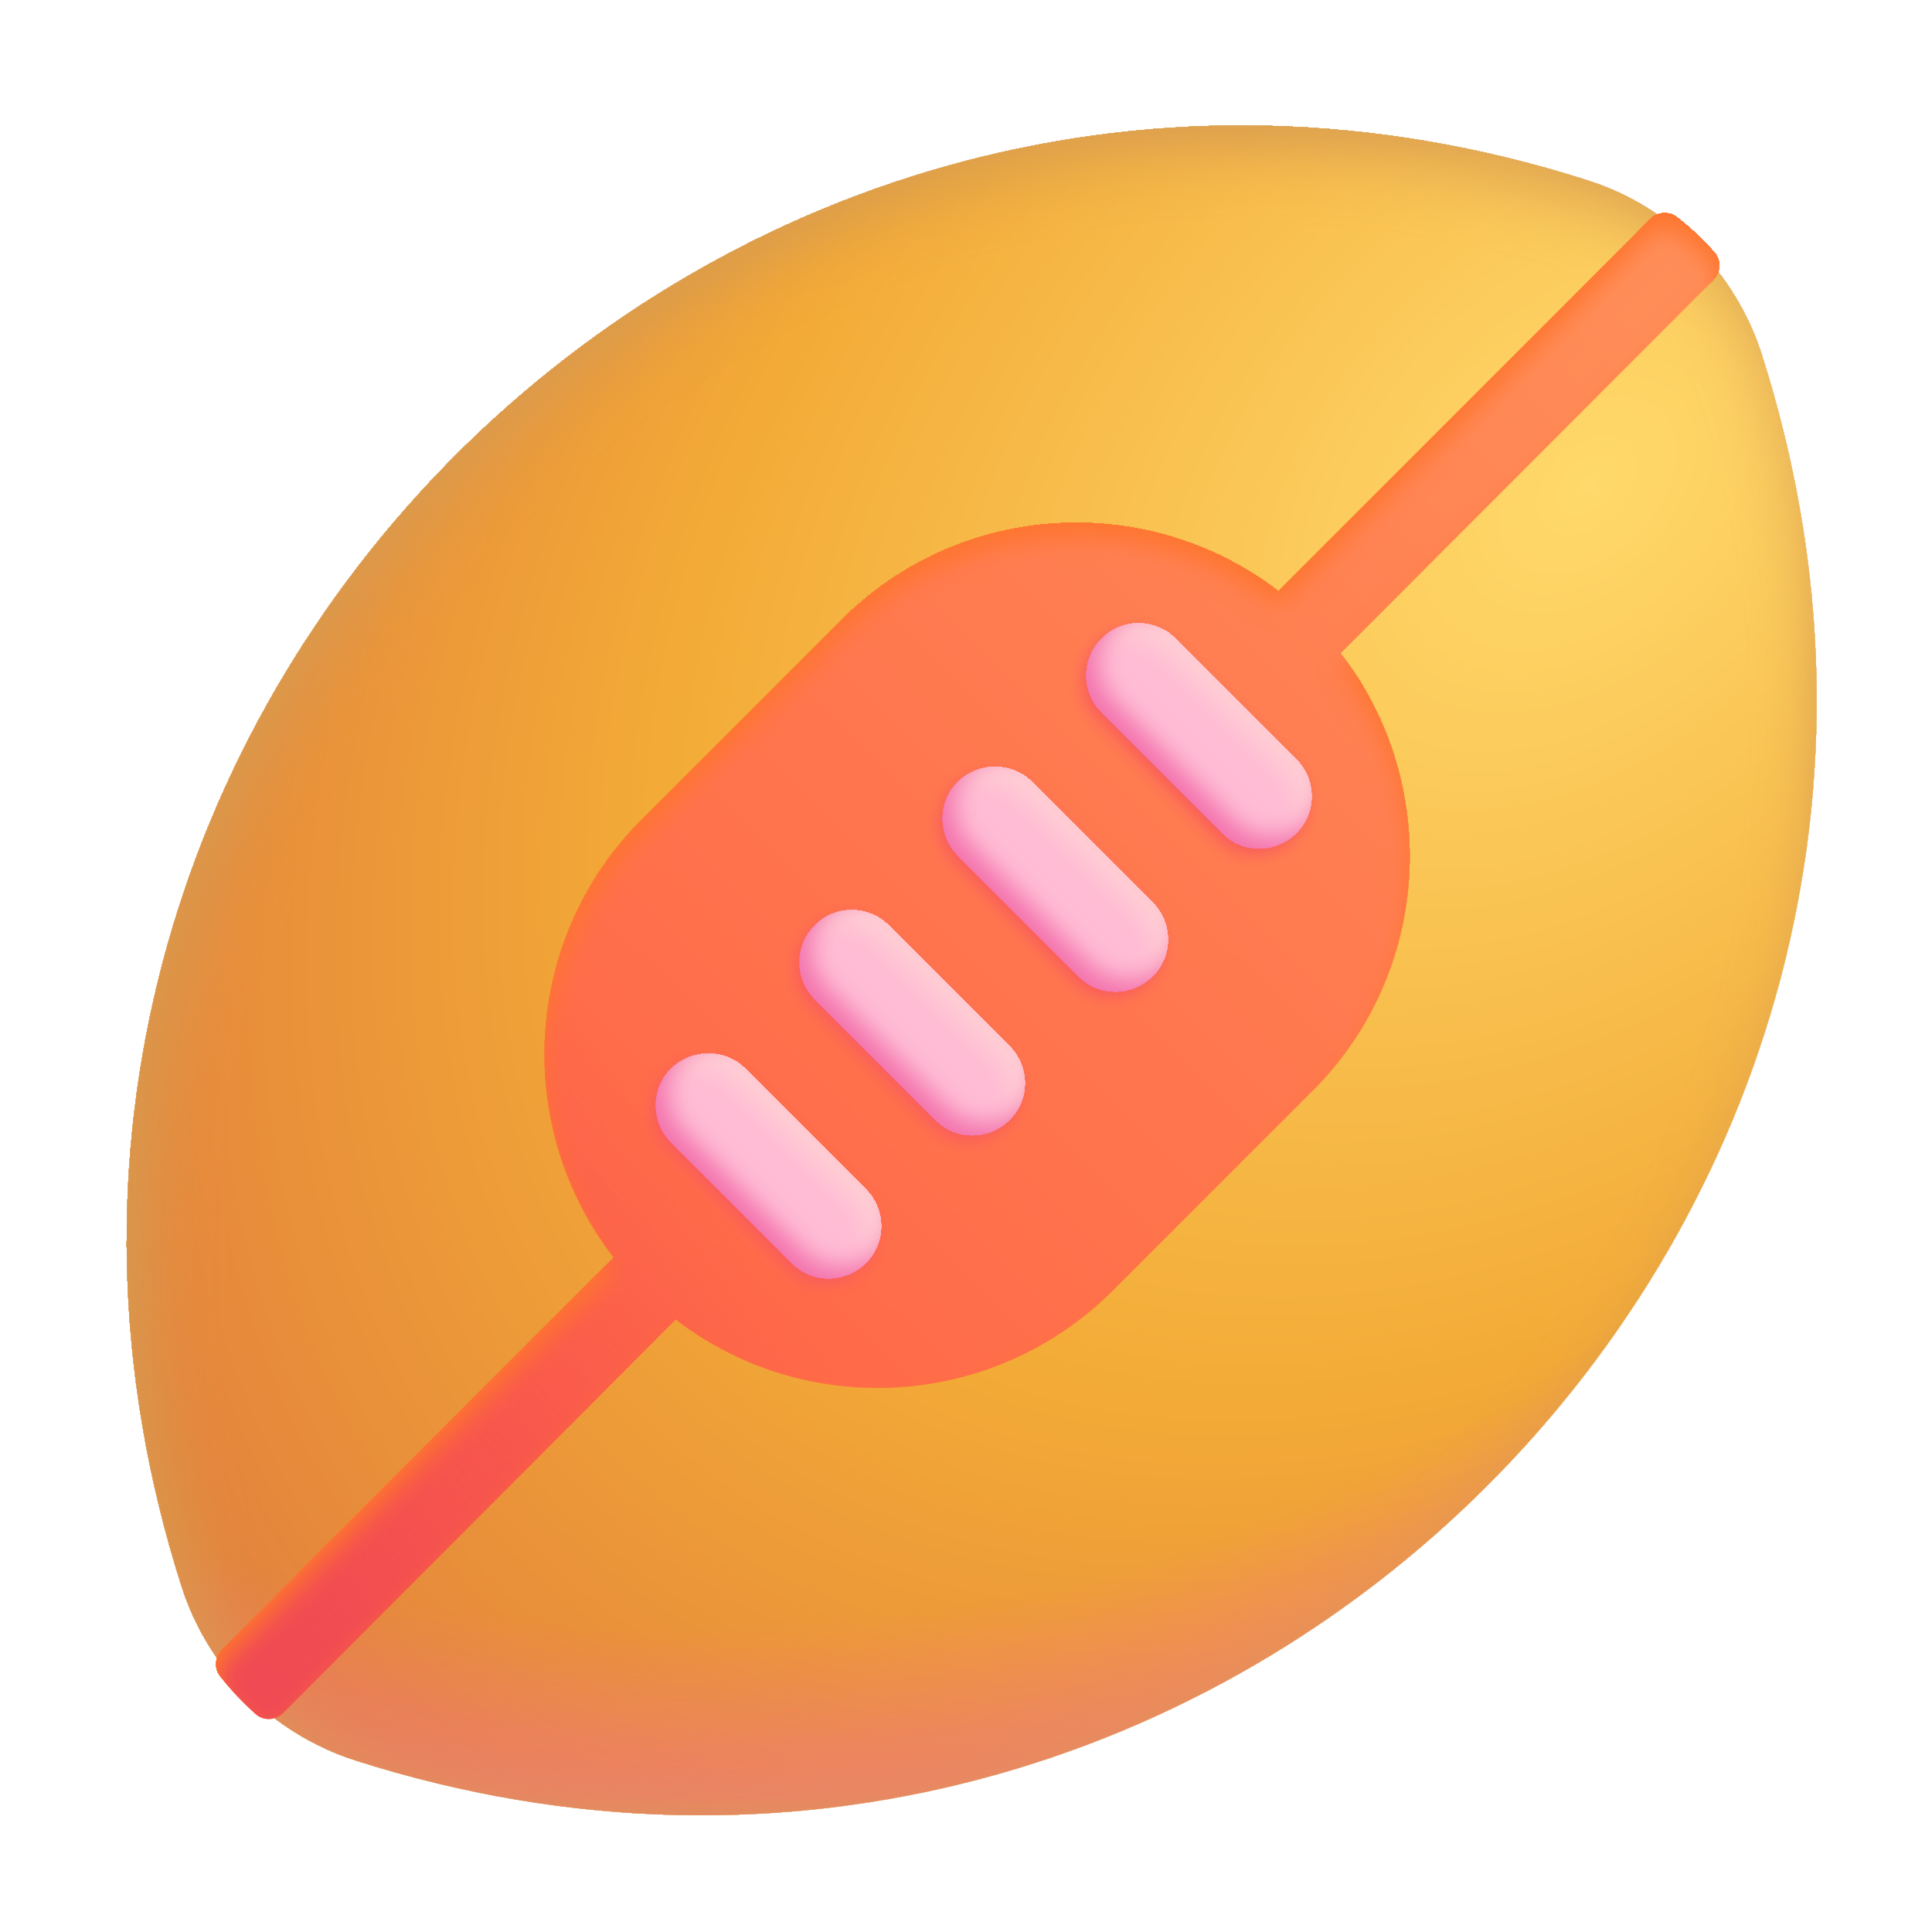
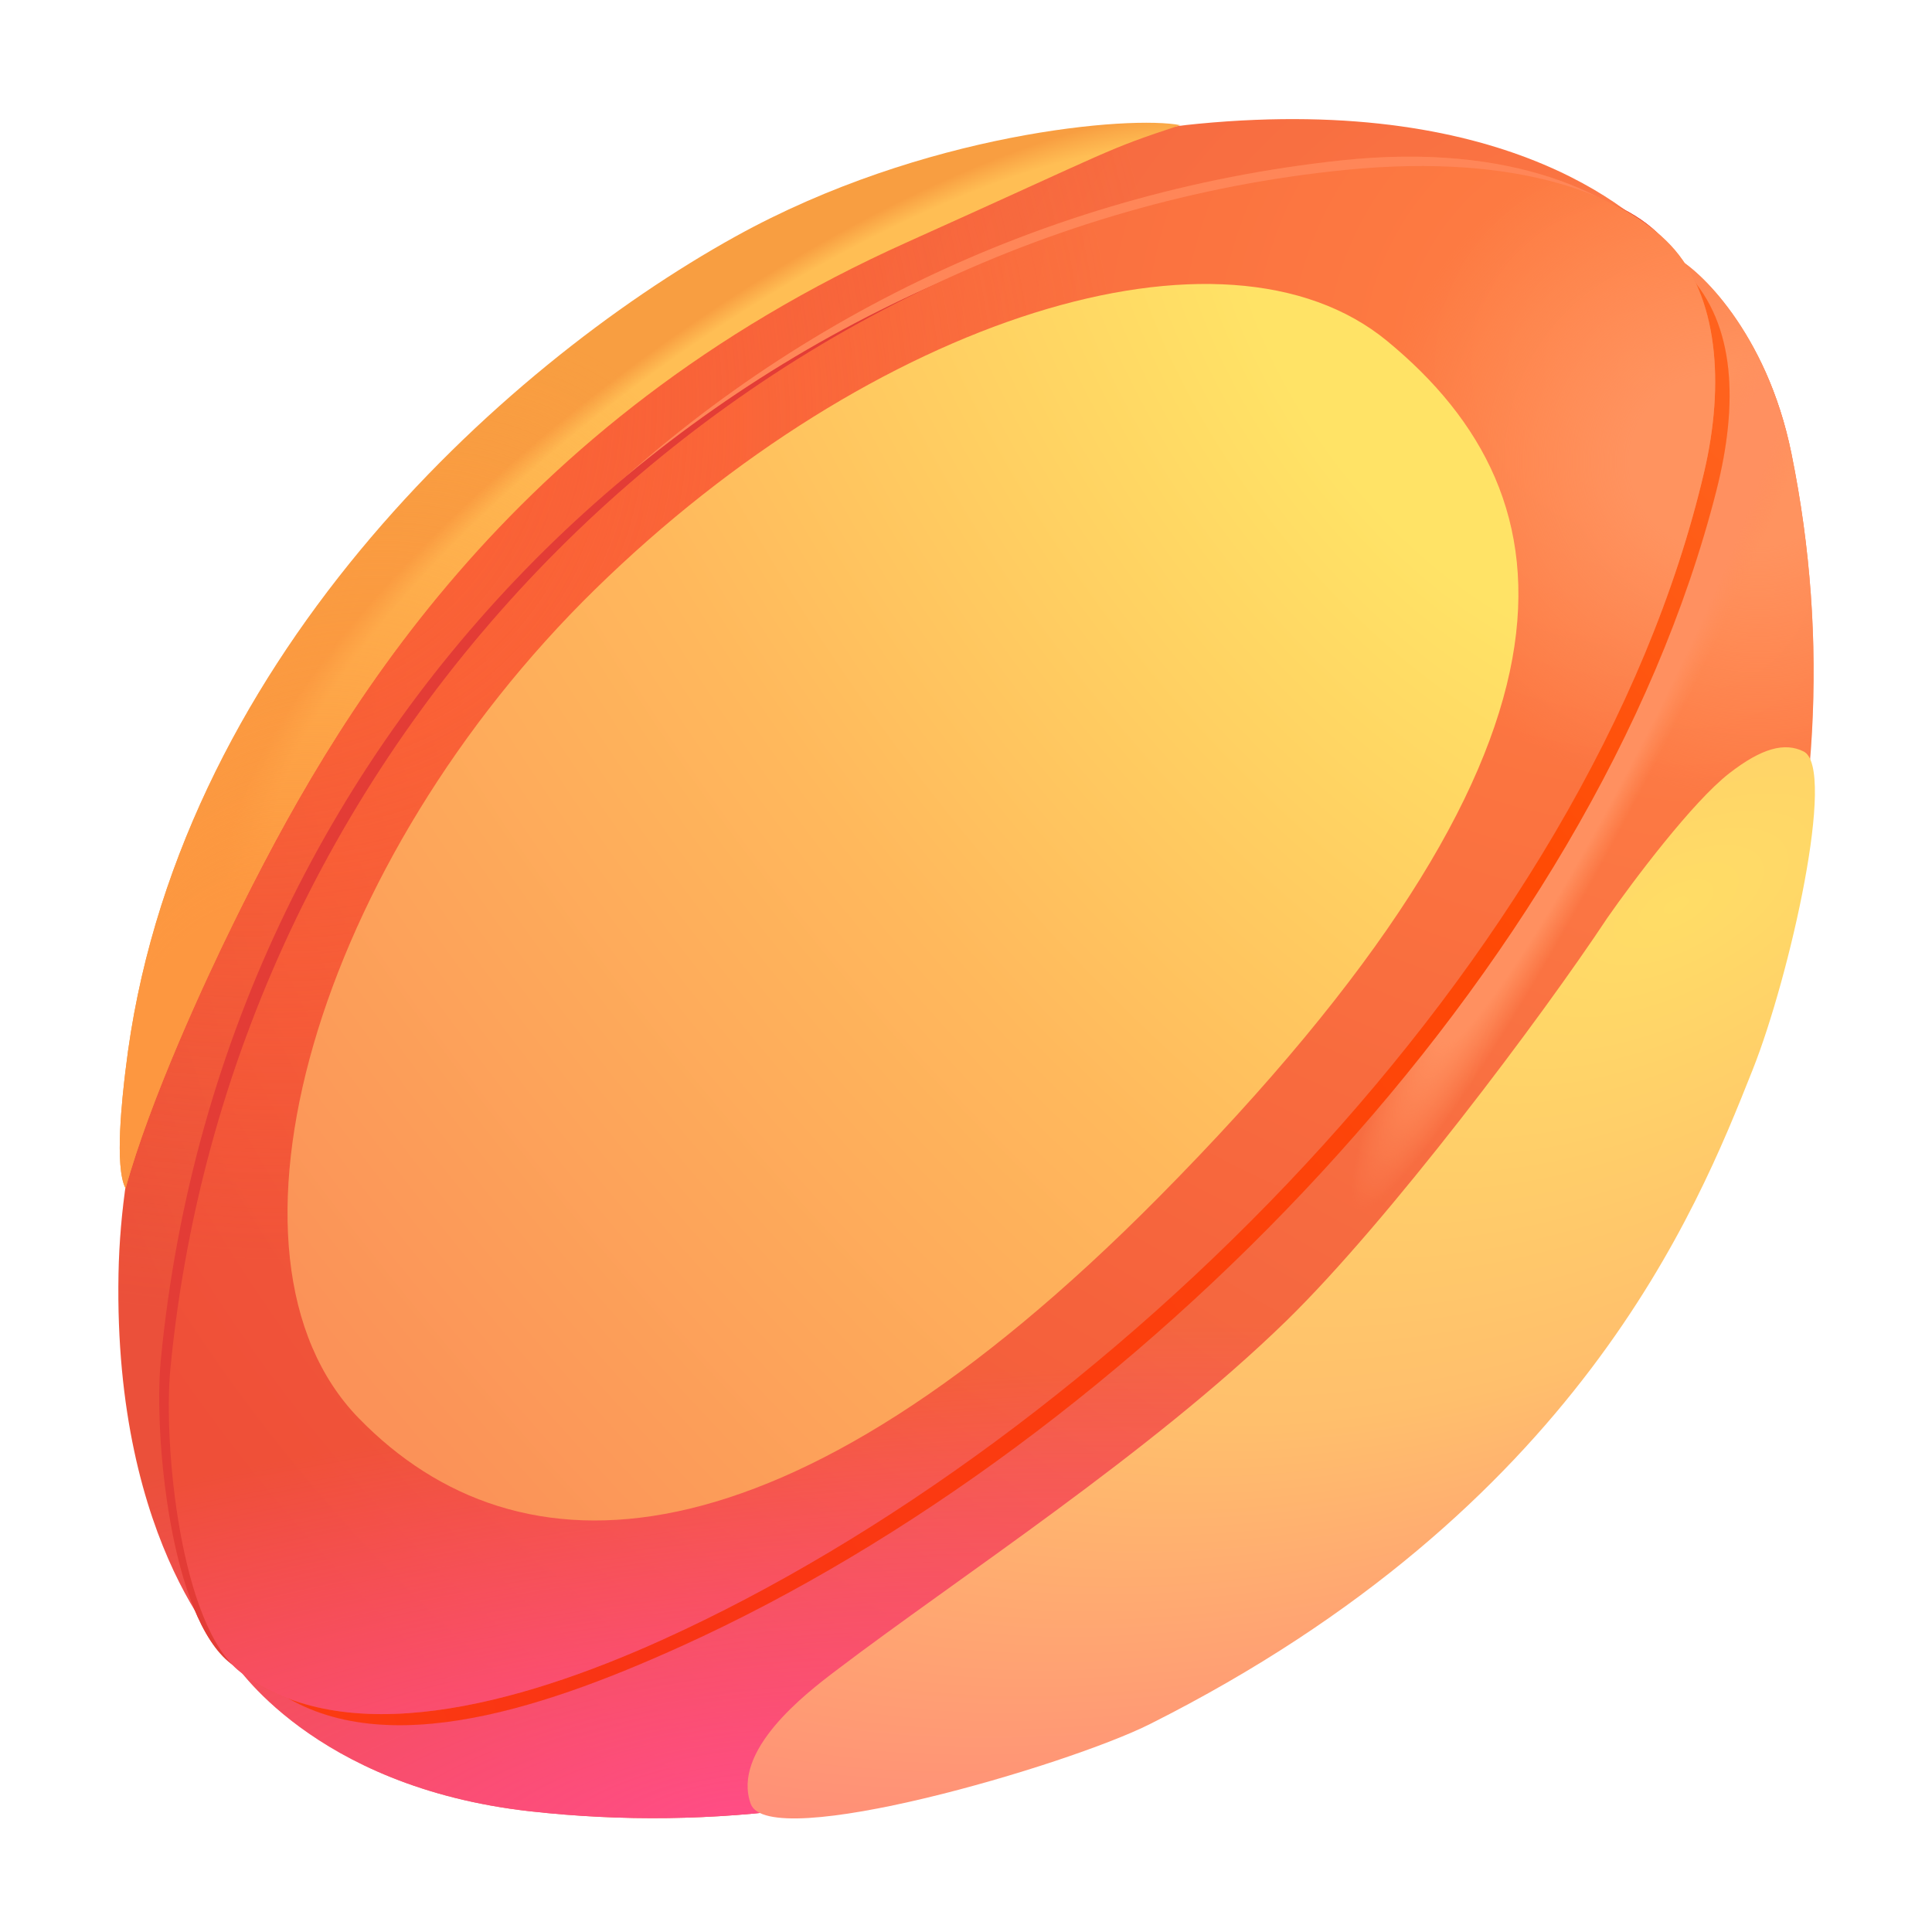
- <svg xmlns="http://www.w3.org/2000/svg" viewBox="0 0 32 32" fill="none">
-   <g filter="url(#filter0_i_18_2315)">
-     <path d="M29.179 5.869C33.769 20.209 20.229 33.739 5.889 29.159C4.519 28.719 3.449 27.649 3.009 26.279C-1.581 11.929 11.959 -1.601 26.299 2.989C27.669 3.429 28.739 4.499 29.179 5.869Z" fill="url(#paint0_radial_18_2315)" />
-     <path d="M29.179 5.869C33.769 20.209 20.229 33.739 5.889 29.159C4.519 28.719 3.449 27.649 3.009 26.279C-1.581 11.929 11.959 -1.601 26.299 2.989C27.669 3.429 28.739 4.499 29.179 5.869Z" fill="url(#paint1_radial_18_2315)" />
-   </g>
-   <g filter="url(#filter1_i_18_2315)">
-     <path d="M27.331 3.631C27.451 3.511 27.642 3.493 27.775 3.598C28.002 3.776 28.212 3.971 28.4 4.188C28.514 4.319 28.498 4.514 28.376 4.637L22.205 10.82C23.875 12.988 23.717 16.101 21.729 18.079L18.439 21.369C16.456 23.352 13.351 23.515 11.192 21.856L4.693 28.369C4.569 28.494 4.37 28.508 4.238 28.392C4.021 28.201 3.825 27.991 3.646 27.761C3.543 27.628 3.562 27.441 3.681 27.322L10.163 20.828C8.493 18.661 8.651 15.548 10.639 13.569L13.929 10.279C15.904 8.295 19.011 8.133 21.177 9.795L27.331 3.631Z" fill="url(#paint2_linear_18_2315)" />
-     <path d="M27.331 3.631C27.451 3.511 27.642 3.493 27.775 3.598C28.002 3.776 28.212 3.971 28.4 4.188C28.514 4.319 28.498 4.514 28.376 4.637L22.205 10.82C23.875 12.988 23.717 16.101 21.729 18.079L18.439 21.369C16.456 23.352 13.351 23.515 11.192 21.856L4.693 28.369C4.569 28.494 4.37 28.508 4.238 28.392C4.021 28.201 3.825 27.991 3.646 27.761C3.543 27.628 3.562 27.441 3.681 27.322L10.163 20.828C8.493 18.661 8.651 15.548 10.639 13.569L13.929 10.279C15.904 8.295 19.011 8.133 21.177 9.795L27.331 3.631Z" fill="url(#paint3_linear_18_2315)" />
-   </g>
-   <g filter="url(#filter2_f_18_2315)">
-     <path d="M12.271 17.8L14.271 19.8C14.611 20.14 14.611 20.69 14.271 21.02C13.931 21.36 13.38 21.36 13.05 21.02L11.05 19.02C10.71 18.68 10.71 18.13 11.05 17.8C11.39 17.47 11.941 17.47 12.271 17.8Z" fill="#F95C5C" />
-   </g>
-   <g filter="url(#filter3_f_18_2315)">
-     <path d="M14.65 15.43L16.651 17.43C16.991 17.77 16.991 18.32 16.651 18.65C16.311 18.99 15.761 18.99 15.431 18.65L13.431 16.65C13.091 16.31 13.091 15.76 13.431 15.43C13.761 15.09 14.31 15.09 14.65 15.43Z" fill="#F95C5C" />
-   </g>
-   <g filter="url(#filter4_f_18_2315)">
-     <path d="M17.02 13.05L19.02 15.05C19.36 15.39 19.36 15.94 19.02 16.27C18.68 16.61 18.131 16.61 17.8 16.27L15.8 14.27C15.46 13.93 15.46 13.38 15.8 13.05C16.14 12.72 16.68 12.72 17.02 13.05Z" fill="#F95C5C" />
-   </g>
-   <g filter="url(#filter5_f_18_2315)">
-     <path d="M19.401 10.68L21.401 12.68C21.741 13.02 21.741 13.57 21.401 13.9C21.061 14.24 20.511 14.24 20.18 13.9L18.18 11.9C17.84 11.56 17.84 11.01 18.18 10.68C18.511 10.34 19.061 10.34 19.401 10.68Z" fill="#F95C5C" />
-   </g>
-   <g filter="url(#filter6_ii_18_2315)">
-     <path d="M12.339 17.699L14.339 19.699C14.679 20.039 14.679 20.589 14.339 20.919C13.999 21.259 13.449 21.259 13.119 20.919L11.119 18.919C10.779 18.579 10.779 18.029 11.119 17.699C11.459 17.369 12.009 17.369 12.339 17.699Z" fill="#FFBCD4" />
-   </g>
-   <g filter="url(#filter7_ii_18_2315)">
-     <path d="M14.719 15.329L16.719 17.329C17.059 17.669 17.059 18.219 16.719 18.549C16.379 18.889 15.829 18.889 15.499 18.549L13.499 16.549C13.159 16.209 13.159 15.659 13.499 15.329C13.829 14.989 14.379 14.989 14.719 15.329Z" fill="#FFBCD4" />
-   </g>
-   <g filter="url(#filter8_ii_18_2315)">
-     <path d="M17.089 12.949L19.089 14.949C19.429 15.289 19.429 15.839 19.089 16.169C18.749 16.509 18.199 16.509 17.869 16.169L15.869 14.169C15.529 13.829 15.529 13.279 15.869 12.949C16.209 12.619 16.749 12.619 17.089 12.949Z" fill="#FFBCD4" />
-   </g>
-   <g filter="url(#filter9_ii_18_2315)">
-     <path d="M19.469 10.579L21.469 12.579C21.809 12.919 21.809 13.469 21.469 13.799C21.129 14.139 20.579 14.139 20.249 13.799L18.249 11.799C17.909 11.459 17.909 10.909 18.249 10.579C18.579 10.239 19.129 10.239 19.469 10.579Z" fill="#FFBCD4" />
-   </g>
+ <svg xmlns="http://www.w3.org/2000/svg" width="32" height="32" viewBox="0 0 32 32" fill="none">
+   <path d="M29.672 7.513C29.26 5.489 28.117 4.437 27.744 4.26C27.246 3.596 25.04 1.552 19.846 2.05C11.477 2.851 2.119 12.819 1.963 21.098C1.876 25.677 3.859 27.51 3.859 27.51C3.859 27.51 5.166 29.595 8.774 30C21.098 31.382 32.223 20.04 29.672 7.513Z" fill="url(#paint0_radial_2_220)" />
+   <path d="M29.672 7.513C29.26 5.489 28.117 4.437 27.744 4.26C27.246 3.596 25.04 1.552 19.846 2.05C11.477 2.851 2.119 12.819 1.963 21.098C1.876 25.677 3.859 27.51 3.859 27.51C3.859 27.51 5.166 29.595 8.774 30C21.098 31.382 32.223 20.04 29.672 7.513Z" fill="url(#paint1_radial_2_220)" />
+   <path d="M29.672 7.513C29.26 5.489 28.117 4.437 27.744 4.26C27.246 3.596 25.04 1.552 19.846 2.05C11.477 2.851 2.119 12.819 1.963 21.098C1.876 25.677 3.859 27.51 3.859 27.51C3.859 27.51 5.166 29.595 8.774 30C21.098 31.382 32.223 20.04 29.672 7.513Z" fill="url(#paint2_radial_2_220)" />
+   <path d="M29.672 7.513C29.26 5.489 28.117 4.437 27.744 4.26C27.246 3.596 25.04 1.552 19.846 2.05C11.477 2.851 2.119 12.819 1.963 21.098C1.876 25.677 3.859 27.51 3.859 27.51C3.859 27.51 5.166 29.595 8.774 30C21.098 31.382 32.223 20.04 29.672 7.513Z" fill="url(#paint3_radial_2_220)" />
+   <path d="M29.672 7.513C29.26 5.489 28.117 4.437 27.744 4.26C27.246 3.596 25.04 1.552 19.846 2.05C11.477 2.851 2.119 12.819 1.963 21.098C1.876 25.677 3.859 27.51 3.859 27.51C3.859 27.51 5.166 29.595 8.774 30C21.098 31.382 32.223 20.04 29.672 7.513Z" fill="url(#paint4_radial_2_220)" />
+   <path d="M22.21 2.657C25.102 2.346 26.791 3.252 27.51 4.036C28.281 4.876 28.371 6.326 28.025 7.751C26.085 15.753 18.067 23.53 10.876 26.725C8.473 27.793 5.66 28.506 3.99 27.197C3.014 26.433 3.061 23.255 3.192 22.015C4.302 11.484 12.351 3.715 22.21 2.657Z" fill="url(#paint5_radial_2_220)" />
+   <path d="M22.21 2.657C25.102 2.346 26.791 3.252 27.51 4.036C28.281 4.876 28.371 6.326 28.025 7.751C26.085 15.753 18.067 23.53 10.876 26.725C8.473 27.793 5.66 28.506 3.99 27.197C3.014 26.433 3.061 23.255 3.192 22.015C4.302 11.484 12.351 3.715 22.21 2.657Z" fill="url(#paint6_radial_2_220)" />
+   <path d="M22.21 2.657C25.102 2.346 26.791 3.252 27.51 4.036C28.281 4.876 28.371 6.326 28.025 7.751C26.085 15.753 18.067 23.53 10.876 26.725C8.473 27.793 5.66 28.506 3.99 27.197C3.014 26.433 3.061 23.255 3.192 22.015C4.302 11.484 12.351 3.715 22.21 2.657Z" fill="#FF8658" />
+   <path d="M22.023 2.983C24.965 2.691 26.769 3.131 27.509 3.916C28.3 4.758 28.405 6.222 28.068 7.666C26.175 15.773 18.101 23.712 10.824 27.011C8.391 28.114 5.539 28.862 3.828 27.556C2.828 26.793 2.542 23.783 2.663 22.529C3.693 11.819 12.148 3.964 22.023 2.983Z" fill="url(#paint7_radial_2_220)" />
+   <path d="M22.023 2.983C24.965 2.691 26.769 3.131 27.509 3.916C28.3 4.758 28.405 6.222 28.068 7.666C26.175 15.773 18.101 23.712 10.824 27.011C8.391 28.114 5.539 28.862 3.828 27.556C2.828 26.793 2.542 23.783 2.663 22.529C3.693 11.819 12.148 3.964 22.023 2.983Z" fill="url(#paint8_radial_2_220)" />
+   <path d="M22.023 2.983C24.965 2.691 26.769 3.131 27.509 3.916C28.3 4.758 28.405 6.222 28.068 7.666C26.175 15.773 18.101 23.712 10.824 27.011C8.391 28.114 5.539 28.862 3.828 27.556C2.828 26.793 2.542 23.783 2.663 22.529C3.693 11.819 12.148 3.964 22.023 2.983Z" fill="#E33C36" />
+   <path d="M22.572 3.289C25.514 2.997 27.213 3.748 27.952 4.534C28.744 5.375 28.794 6.683 28.43 8.121C26.408 16.089 18.724 23.894 11.294 27.262C8.862 28.365 6.164 29.222 4.453 27.916C3.453 27.153 2.985 24.401 3.106 23.146C4.132 12.491 12.696 4.27 22.572 3.289Z" fill="url(#paint9_radial_2_220)" />
+   <path d="M22.572 3.289C25.514 2.997 27.213 3.748 27.952 4.534C28.744 5.375 28.794 6.683 28.43 8.121C26.408 16.089 18.724 23.894 11.294 27.262C8.862 28.365 6.164 29.222 4.453 27.916C3.453 27.153 2.985 24.401 3.106 23.146C4.132 12.491 12.696 4.27 22.572 3.289Z" fill="url(#paint10_radial_2_220)" />
+   <path d="M22.572 3.289C25.514 2.997 27.213 3.748 27.952 4.534C28.744 5.375 28.794 6.683 28.43 8.121C26.408 16.089 18.724 23.894 11.294 27.262C8.862 28.365 6.164 29.222 4.453 27.916C3.453 27.153 2.985 24.401 3.106 23.146C4.132 12.491 12.696 4.27 22.572 3.289Z" fill="url(#paint11_radial_2_220)" />
+   <path d="M22.572 3.289C25.514 2.997 27.213 3.748 27.952 4.534C28.744 5.375 28.794 6.683 28.43 8.121C26.408 16.089 18.724 23.894 11.294 27.262C8.862 28.365 6.164 29.222 4.453 27.916C3.453 27.153 2.985 24.401 3.106 23.146C4.132 12.491 12.696 4.27 22.572 3.289Z" fill="url(#paint12_radial_2_220)" />
+   <path d="M22.288 2.814C25.23 2.522 26.929 3.274 27.668 4.059C28.46 4.9 28.565 6.365 28.228 7.809C26.334 15.916 18.26 23.855 10.983 27.154C8.55 28.257 5.699 29.005 3.987 27.698C2.988 26.936 2.701 23.926 2.822 22.672C3.847 12.016 12.412 3.795 22.288 2.814Z" fill="url(#paint13_radial_2_220)" />
+   <path d="M22.288 2.814C25.23 2.522 26.929 3.274 27.668 4.059C28.46 4.9 28.565 6.365 28.228 7.809C26.334 15.916 18.26 23.855 10.983 27.154C8.55 28.257 5.699 29.005 3.987 27.698C2.988 26.936 2.701 23.926 2.822 22.672C3.847 12.016 12.412 3.795 22.288 2.814Z" fill="url(#paint14_radial_2_220)" />
+   <path d="M22.288 2.814C25.23 2.522 26.929 3.274 27.668 4.059C28.46 4.9 28.565 6.365 28.228 7.809C26.334 15.916 18.26 23.855 10.983 27.154C8.55 28.257 5.699 29.005 3.987 27.698C2.988 26.936 2.701 23.926 2.822 22.672C3.847 12.016 12.412 3.795 22.288 2.814Z" fill="url(#paint15_radial_2_220)" />
+   <path d="M22.288 2.814C25.23 2.522 26.929 3.274 27.668 4.059C28.46 4.9 28.565 6.365 28.228 7.809C26.334 15.916 18.26 23.855 10.983 27.154C8.55 28.257 5.699 29.005 3.987 27.698C2.988 26.936 2.701 23.926 2.822 22.672C3.847 12.016 12.412 3.795 22.288 2.814Z" fill="url(#paint16_radial_2_220)" />
+   <path d="M28.645 12.806C29.185 12.387 29.563 12.292 29.874 12.447C30.425 12.721 29.64 16.181 29.034 17.707L29.017 17.75C28.109 20.033 26.139 24.99 19.051 28.554C17.674 29.247 12.725 30.691 12.434 29.877C12.12 28.997 13.326 28.064 13.841 27.674C15.852 26.144 19.054 24.072 21.306 21.877C22.992 20.233 25.525 16.861 26.624 15.201C27.043 14.6 28.035 13.278 28.645 12.806Z" fill="url(#paint17_radial_2_220)" />
+   <path d="M2.078 17.735L2.08 17.722C2.866 11.03 8.275 6.082 12.178 3.919C15.301 2.188 18.733 1.911 19.549 2.073C18.274 2.494 18.539 2.431 15.024 4.012C8.377 7 5.539 11.878 3.856 15.31C3.387 16.264 2.483 18.22 2.08 19.683C1.891 19.325 2.029 18.151 2.078 17.735Z" fill="url(#paint18_radial_2_220)" />
+   <path d="M2.078 17.735L2.08 17.722C2.866 11.03 8.275 6.082 12.178 3.919C15.301 2.188 18.733 1.911 19.549 2.073C18.274 2.494 18.539 2.431 15.024 4.012C8.377 7 5.539 11.878 3.856 15.31C3.387 16.264 2.483 18.22 2.08 19.683C1.891 19.325 2.029 18.151 2.078 17.735Z" fill="url(#paint19_radial_2_220)" />
+   <path d="M22.974 5.647C26.145 8.255 26.597 12.354 19.19 19.832C12.958 26.124 8.58 26.193 5.947 23.495C3.314 20.798 5.265 14.25 9.864 9.754C14.463 5.258 20.274 3.426 22.974 5.647Z" fill="url(#paint20_radial_2_220)" />
  <defs>
-     <filter id="filter0_i_18_2315" x="2.099" y="2.078" width="28.241" height="28.238" filterUnits="userSpaceOnUse" color-interpolation-filters="sRGB">
-       <feFlood flood-opacity="0" result="BackgroundImageFix" />
-       <feBlend mode="normal" in="SourceGraphic" in2="BackgroundImageFix" result="shape" />
-       <feColorMatrix in="SourceAlpha" type="matrix" values="0 0 0 0 0 0 0 0 0 0 0 0 0 0 0 0 0 0 127 0" result="hardAlpha" />
-       <feOffset dx="0.25" dy="0.25" />
-       <feGaussianBlur stdDeviation="0.625" />
-       <feComposite in2="hardAlpha" operator="arithmetic" k2="-1" k3="1" />
-       <feColorMatrix type="matrix" values="0 0 0 0 0.843 0 0 0 0 0.608 0 0 0 0 0.314 0 0 0 1 0" />
-       <feBlend mode="normal" in2="shape" result="effect1_innerShadow_18_2315" />
-     </filter>
-     <filter id="filter1_i_18_2315" x="3.579" y="3.529" width="24.898" height="25.192" filterUnits="userSpaceOnUse" color-interpolation-filters="sRGB">
-       <feFlood flood-opacity="0" result="BackgroundImageFix" />
-       <feBlend mode="normal" in="SourceGraphic" in2="BackgroundImageFix" result="shape" />
-       <feColorMatrix in="SourceAlpha" type="matrix" values="0 0 0 0 0 0 0 0 0 0 0 0 0 0 0 0 0 0 127 0" result="hardAlpha" />
-       <feOffset dy="0.25" />
-       <feGaussianBlur stdDeviation="0.2" />
-       <feComposite in2="hardAlpha" operator="arithmetic" k2="-1" k3="1" />
-       <feColorMatrix type="matrix" values="0 0 0 0 0.996 0 0 0 0 0.459 0 0 0 0 0.18 0 0 0 1 0" />
-       <feBlend mode="normal" in2="shape" result="effect1_innerShadow_18_2315" />
-     </filter>
-     <filter id="filter2_f_18_2315" x="10.546" y="17.303" width="4.23" height="4.222" filterUnits="userSpaceOnUse" color-interpolation-filters="sRGB">
-       <feFlood flood-opacity="0" result="BackgroundImageFix" />
-       <feBlend mode="normal" in="SourceGraphic" in2="BackgroundImageFix" result="shape" />
-       <feGaussianBlur stdDeviation="0.125" result="effect1_foregroundBlur_18_2315" />
-     </filter>
-     <filter id="filter3_f_18_2315" x="12.925" y="14.925" width="4.23" height="4.23" filterUnits="userSpaceOnUse" color-interpolation-filters="sRGB">
-       <feFlood flood-opacity="0" result="BackgroundImageFix" />
-       <feBlend mode="normal" in="SourceGraphic" in2="BackgroundImageFix" result="shape" />
-       <feGaussianBlur stdDeviation="0.125" result="effect1_foregroundBlur_18_2315" />
-     </filter>
-     <filter id="filter4_f_18_2315" x="15.296" y="12.553" width="4.23" height="4.222" filterUnits="userSpaceOnUse" color-interpolation-filters="sRGB">
-       <feFlood flood-opacity="0" result="BackgroundImageFix" />
-       <feBlend mode="normal" in="SourceGraphic" in2="BackgroundImageFix" result="shape" />
-       <feGaussianBlur stdDeviation="0.125" result="effect1_foregroundBlur_18_2315" />
-     </filter>
-     <filter id="filter5_f_18_2315" x="17.675" y="10.175" width="4.23" height="4.23" filterUnits="userSpaceOnUse" color-interpolation-filters="sRGB">
-       <feFlood flood-opacity="0" result="BackgroundImageFix" />
-       <feBlend mode="normal" in="SourceGraphic" in2="BackgroundImageFix" result="shape" />
-       <feGaussianBlur stdDeviation="0.125" result="effect1_foregroundBlur_18_2315" />
-     </filter>
-     <filter id="filter6_ii_18_2315" x="10.664" y="17.252" width="4.13" height="4.122" filterUnits="userSpaceOnUse" color-interpolation-filters="sRGB">
-       <feFlood flood-opacity="0" result="BackgroundImageFix" />
-       <feBlend mode="normal" in="SourceGraphic" in2="BackgroundImageFix" result="shape" />
-       <feColorMatrix in="SourceAlpha" type="matrix" values="0 0 0 0 0 0 0 0 0 0 0 0 0 0 0 0 0 0 127 0" result="hardAlpha" />
-       <feOffset dx="-0.2" dy="0.2" />
-       <feGaussianBlur stdDeviation="0.2" />
-       <feComposite in2="hardAlpha" operator="arithmetic" k2="-1" k3="1" />
-       <feColorMatrix type="matrix" values="0 0 0 0 1 0 0 0 0 0.816 0 0 0 0 0.831 0 0 0 1 0" />
-       <feBlend mode="normal" in2="shape" result="effect1_innerShadow_18_2315" />
-       <feColorMatrix in="SourceAlpha" type="matrix" values="0 0 0 0 0 0 0 0 0 0 0 0 0 0 0 0 0 0 127 0" result="hardAlpha" />
-       <feOffset dx="0.2" dy="-0.2" />
-       <feGaussianBlur stdDeviation="0.2" />
-       <feComposite in2="hardAlpha" operator="arithmetic" k2="-1" k3="1" />
-       <feColorMatrix type="matrix" values="0 0 0 0 0.953 0 0 0 0 0.451 0 0 0 0 0.678 0 0 0 1 0" />
-       <feBlend mode="normal" in2="effect1_innerShadow_18_2315" result="effect2_innerShadow_18_2315" />
-     </filter>
-     <filter id="filter7_ii_18_2315" x="13.044" y="14.874" width="4.13" height="4.13" filterUnits="userSpaceOnUse" color-interpolation-filters="sRGB">
-       <feFlood flood-opacity="0" result="BackgroundImageFix" />
-       <feBlend mode="normal" in="SourceGraphic" in2="BackgroundImageFix" result="shape" />
-       <feColorMatrix in="SourceAlpha" type="matrix" values="0 0 0 0 0 0 0 0 0 0 0 0 0 0 0 0 0 0 127 0" result="hardAlpha" />
-       <feOffset dx="-0.2" dy="0.2" />
-       <feGaussianBlur stdDeviation="0.2" />
-       <feComposite in2="hardAlpha" operator="arithmetic" k2="-1" k3="1" />
-       <feColorMatrix type="matrix" values="0 0 0 0 1 0 0 0 0 0.816 0 0 0 0 0.831 0 0 0 1 0" />
-       <feBlend mode="normal" in2="shape" result="effect1_innerShadow_18_2315" />
-       <feColorMatrix in="SourceAlpha" type="matrix" values="0 0 0 0 0 0 0 0 0 0 0 0 0 0 0 0 0 0 127 0" result="hardAlpha" />
-       <feOffset dx="0.2" dy="-0.2" />
-       <feGaussianBlur stdDeviation="0.2" />
-       <feComposite in2="hardAlpha" operator="arithmetic" k2="-1" k3="1" />
-       <feColorMatrix type="matrix" values="0 0 0 0 0.953 0 0 0 0 0.451 0 0 0 0 0.678 0 0 0 1 0" />
-       <feBlend mode="normal" in2="effect1_innerShadow_18_2315" result="effect2_innerShadow_18_2315" />
-     </filter>
-     <filter id="filter8_ii_18_2315" x="15.414" y="12.502" width="4.13" height="4.122" filterUnits="userSpaceOnUse" color-interpolation-filters="sRGB">
-       <feFlood flood-opacity="0" result="BackgroundImageFix" />
-       <feBlend mode="normal" in="SourceGraphic" in2="BackgroundImageFix" result="shape" />
-       <feColorMatrix in="SourceAlpha" type="matrix" values="0 0 0 0 0 0 0 0 0 0 0 0 0 0 0 0 0 0 127 0" result="hardAlpha" />
-       <feOffset dx="-0.2" dy="0.2" />
-       <feGaussianBlur stdDeviation="0.2" />
-       <feComposite in2="hardAlpha" operator="arithmetic" k2="-1" k3="1" />
-       <feColorMatrix type="matrix" values="0 0 0 0 1 0 0 0 0 0.816 0 0 0 0 0.831 0 0 0 1 0" />
-       <feBlend mode="normal" in2="shape" result="effect1_innerShadow_18_2315" />
-       <feColorMatrix in="SourceAlpha" type="matrix" values="0 0 0 0 0 0 0 0 0 0 0 0 0 0 0 0 0 0 127 0" result="hardAlpha" />
-       <feOffset dx="0.2" dy="-0.2" />
-       <feGaussianBlur stdDeviation="0.2" />
-       <feComposite in2="hardAlpha" operator="arithmetic" k2="-1" k3="1" />
-       <feColorMatrix type="matrix" values="0 0 0 0 0.953 0 0 0 0 0.451 0 0 0 0 0.678 0 0 0 1 0" />
-       <feBlend mode="normal" in2="effect1_innerShadow_18_2315" result="effect2_innerShadow_18_2315" />
-     </filter>
-     <filter id="filter9_ii_18_2315" x="17.794" y="10.124" width="4.13" height="4.13" filterUnits="userSpaceOnUse" color-interpolation-filters="sRGB">
-       <feFlood flood-opacity="0" result="BackgroundImageFix" />
-       <feBlend mode="normal" in="SourceGraphic" in2="BackgroundImageFix" result="shape" />
-       <feColorMatrix in="SourceAlpha" type="matrix" values="0 0 0 0 0 0 0 0 0 0 0 0 0 0 0 0 0 0 127 0" result="hardAlpha" />
-       <feOffset dx="-0.2" dy="0.2" />
-       <feGaussianBlur stdDeviation="0.2" />
-       <feComposite in2="hardAlpha" operator="arithmetic" k2="-1" k3="1" />
-       <feColorMatrix type="matrix" values="0 0 0 0 1 0 0 0 0 0.816 0 0 0 0 0.831 0 0 0 1 0" />
-       <feBlend mode="normal" in2="shape" result="effect1_innerShadow_18_2315" />
-       <feColorMatrix in="SourceAlpha" type="matrix" values="0 0 0 0 0 0 0 0 0 0 0 0 0 0 0 0 0 0 127 0" result="hardAlpha" />
-       <feOffset dx="0.2" dy="-0.2" />
-       <feGaussianBlur stdDeviation="0.2" />
-       <feComposite in2="hardAlpha" operator="arithmetic" k2="-1" k3="1" />
-       <feColorMatrix type="matrix" values="0 0 0 0 0.953 0 0 0 0 0.451 0 0 0 0 0.678 0 0 0 1 0" />
-       <feBlend mode="normal" in2="effect1_innerShadow_18_2315" result="effect2_innerShadow_18_2315" />
-     </filter>
-     <radialGradient id="paint0_radial_18_2315" cx="0" cy="0" r="1" gradientUnits="userSpaceOnUse" gradientTransform="translate(26.2713 7.96723) rotate(135.69) scale(28.9845 19.3945)">
-       <stop stop-color="#FFD96B" />
-       <stop offset="0.626" stop-color="#F3AA36" />
-       <stop offset="1" stop-color="#E4843C" />
+     <radialGradient id="paint0_radial_2_220" cx="0" cy="0" r="1" gradientUnits="userSpaceOnUse" gradientTransform="translate(28.1188 9.27125) rotate(137.712) scale(28.5867 28.5479)">
+       <stop stop-color="#FF7F45" />
+       <stop offset="1" stop-color="#EB503A" />
    </radialGradient>
-     <radialGradient id="paint1_radial_18_2315" cx="0" cy="0" r="1" gradientUnits="userSpaceOnUse" gradientTransform="translate(12.6418 10.3376) rotate(82.681) scale(21.7075 28.0816)">
-       <stop offset="0.758" stop-color="#F47490" stop-opacity="0" />
-       <stop offset="1" stop-color="#F47490" />
+     <radialGradient id="paint1_radial_2_220" cx="0" cy="0" r="1" gradientUnits="userSpaceOnUse" gradientTransform="translate(29.1762 7.59055) rotate(133.188) scale(5.63473 5.63684)">
+       <stop offset="0.26" stop-color="#FF935F" />
+       <stop offset="1" stop-color="#FF935F" stop-opacity="0" />
    </radialGradient>
-     <linearGradient id="paint2_linear_18_2315" x1="27.25" y1="5.293" x2="4.235" y2="28.471" gradientUnits="userSpaceOnUse">
-       <stop stop-color="#FF8D58" />
-       <stop offset="1" stop-color="#FF5941" />
-     </linearGradient>
-     <linearGradient id="paint3_linear_18_2315" x1="4.709" y1="27.985" x2="13.219" y2="21.815" gradientUnits="userSpaceOnUse">
-       <stop stop-color="#F04A54" />
-       <stop offset="1" stop-color="#F04A54" stop-opacity="0" />
-     </linearGradient>
+     <radialGradient id="paint2_radial_2_220" cx="0" cy="0" r="1" gradientUnits="userSpaceOnUse" gradientTransform="translate(12.1336 30.1147) rotate(81.4868) scale(7.56283 23.2808)">
+       <stop stop-color="#FF4D85" />
+       <stop offset="1" stop-color="#FF4D85" stop-opacity="0" />
+     </radialGradient>
+     <radialGradient id="paint3_radial_2_220" cx="0" cy="0" r="1" gradientUnits="userSpaceOnUse" gradientTransform="translate(4.08259 6.60342) rotate(41.9651) scale(15.2234 15.2217)">
+       <stop stop-color="#FE6333" />
+       <stop offset="1" stop-color="#FE6333" stop-opacity="0" />
+     </radialGradient>
+     <radialGradient id="paint4_radial_2_220" cx="0" cy="0" r="1" gradientUnits="userSpaceOnUse" gradientTransform="translate(26.6571 11.8545) rotate(-153.023) scale(4.04802 34.8099)">
+       <stop offset="0.173" stop-color="#FF9060" />
+       <stop offset="0.261" stop-color="#FF8F5C" stop-opacity="0" />
+     </radialGradient>
+     <radialGradient id="paint5_radial_2_220" cx="0" cy="0" r="1" gradientUnits="userSpaceOnUse" gradientTransform="translate(26.7124 5.92328) rotate(137.427) scale(29.008 29.0122)">
+       <stop stop-color="#FF8043" />
+       <stop offset="1" stop-color="#EF4F38" />
+     </radialGradient>
+     <radialGradient id="paint6_radial_2_220" cx="0" cy="0" r="1" gradientUnits="userSpaceOnUse" gradientTransform="translate(28.2074 7.53903) rotate(146.582) scale(5.51061 5.52417)">
+       <stop offset="0.26" stop-color="#FF935F" />
+       <stop offset="1" stop-color="#FF935F" stop-opacity="0" />
+     </radialGradient>
+     <radialGradient id="paint7_radial_2_220" cx="0" cy="0" r="1" gradientUnits="userSpaceOnUse" gradientTransform="translate(26.7154 5.83185) rotate(137.035) scale(29.4093 29.4017)">
+       <stop stop-color="#FF8043" />
+       <stop offset="1" stop-color="#EF4F38" />
+     </radialGradient>
+     <radialGradient id="paint8_radial_2_220" cx="0" cy="0" r="1" gradientUnits="userSpaceOnUse" gradientTransform="translate(28.251 7.45031) rotate(146.179) scale(5.59175 5.59343)">
+       <stop offset="0.26" stop-color="#FF935F" />
+       <stop offset="1" stop-color="#FF935F" stop-opacity="0" />
+     </radialGradient>
+     <radialGradient id="paint9_radial_2_220" cx="0" cy="0" r="1" gradientUnits="userSpaceOnUse" gradientTransform="translate(27.1586 6.44789) rotate(137.035) scale(29.4093 29.4017)">
+       <stop stop-color="#FF8043" />
+       <stop offset="1" stop-color="#EF4F38" />
+     </radialGradient>
+     <radialGradient id="paint10_radial_2_220" cx="0" cy="0" r="1" gradientUnits="userSpaceOnUse" gradientTransform="translate(28.6941 8.06635) rotate(146.179) scale(5.59175 5.59343)">
+       <stop offset="0.26" stop-color="#FF935F" />
+       <stop offset="1" stop-color="#FF935F" stop-opacity="0" />
+     </radialGradient>
+     <radialGradient id="paint11_radial_2_220" cx="0" cy="0" r="1" gradientUnits="userSpaceOnUse" gradientTransform="translate(11.5466 29.7909) rotate(82.9532) scale(6.08403 24.5574)">
+       <stop stop-color="#FF4D85" />
+       <stop offset="1" stop-color="#FF4D85" stop-opacity="0" />
+     </radialGradient>
+     <radialGradient id="paint12_radial_2_220" cx="0" cy="0" r="1" gradientUnits="userSpaceOnUse" gradientTransform="translate(10.8896 27.3866) rotate(-46.9975) scale(26.8119 27.0412)">
+       <stop stop-color="#F93315" />
+       <stop offset="0.735" stop-color="#FF4B05" />
+       <stop offset="1" stop-color="#FF621D" />
+     </radialGradient>
+     <radialGradient id="paint13_radial_2_220" cx="0" cy="0" r="1" gradientUnits="userSpaceOnUse" gradientTransform="translate(26.8748 5.97329) rotate(137.035) scale(29.4093 29.4017)">
+       <stop stop-color="#FF8043" />
+       <stop offset="1" stop-color="#EF4F38" />
+     </radialGradient>
+     <radialGradient id="paint14_radial_2_220" cx="0" cy="0" r="1" gradientUnits="userSpaceOnUse" gradientTransform="translate(28.4104 7.59174) rotate(146.179) scale(5.59175 5.59343)">
+       <stop offset="0.26" stop-color="#FF935F" />
+       <stop offset="1" stop-color="#FF935F" stop-opacity="0" />
+     </radialGradient>
+     <radialGradient id="paint15_radial_2_220" cx="0" cy="0" r="1" gradientUnits="userSpaceOnUse" gradientTransform="translate(11.2629 29.3163) rotate(82.9532) scale(6.08403 24.5574)">
+       <stop stop-color="#FF4D85" />
+       <stop offset="1" stop-color="#FF4D85" stop-opacity="0" />
+     </radialGradient>
+     <radialGradient id="paint16_radial_2_220" cx="0" cy="0" r="1" gradientUnits="userSpaceOnUse" gradientTransform="translate(4.73197 6.96926) rotate(41.9333) scale(13.8792 13.876)">
+       <stop stop-color="#FE6333" />
+       <stop offset="1" stop-color="#FE6333" stop-opacity="0" />
+     </radialGradient>
+     <radialGradient id="paint17_radial_2_220" cx="0" cy="0" r="1" gradientUnits="userSpaceOnUse" gradientTransform="translate(27.8078 14.9992) rotate(62.1663) scale(12.389 26.4855)">
+       <stop stop-color="#FFDD66" />
+       <stop offset="0.518" stop-color="#FFBF6C" />
+       <stop offset="1" stop-color="#FF8679" />
+     </radialGradient>
+     <radialGradient id="paint18_radial_2_220" cx="0" cy="0" r="1" gradientUnits="userSpaceOnUse" gradientTransform="translate(12.8178 8.96025) rotate(53.8283) scale(9.48467 27.8105)">
+       <stop offset="0.358" stop-color="#FFBE54" />
+       <stop offset="0.391" stop-color="#F89E41" />
+     </radialGradient>
+     <radialGradient id="paint19_radial_2_220" cx="0" cy="0" r="1" gradientUnits="userSpaceOnUse" gradientTransform="translate(3.30136 17.177) rotate(31.5036) scale(9.41075 17.0398)">
+       <stop offset="0.13" stop-color="#FD9740" />
+       <stop offset="0.765" stop-color="#FD9740" stop-opacity="0" />
+     </radialGradient>
+     <radialGradient id="paint20_radial_2_220" cx="0" cy="0" r="1" gradientUnits="userSpaceOnUse" gradientTransform="translate(24.6356 5.59877) rotate(142.599) scale(25.2114 45.3636)">
+       <stop offset="0.13" stop-color="#FFE366" />
+       <stop offset="0.533" stop-color="#FFB85C" />
+       <stop offset="1" stop-color="#FB9258" />
+     </radialGradient>
  </defs>
</svg>
